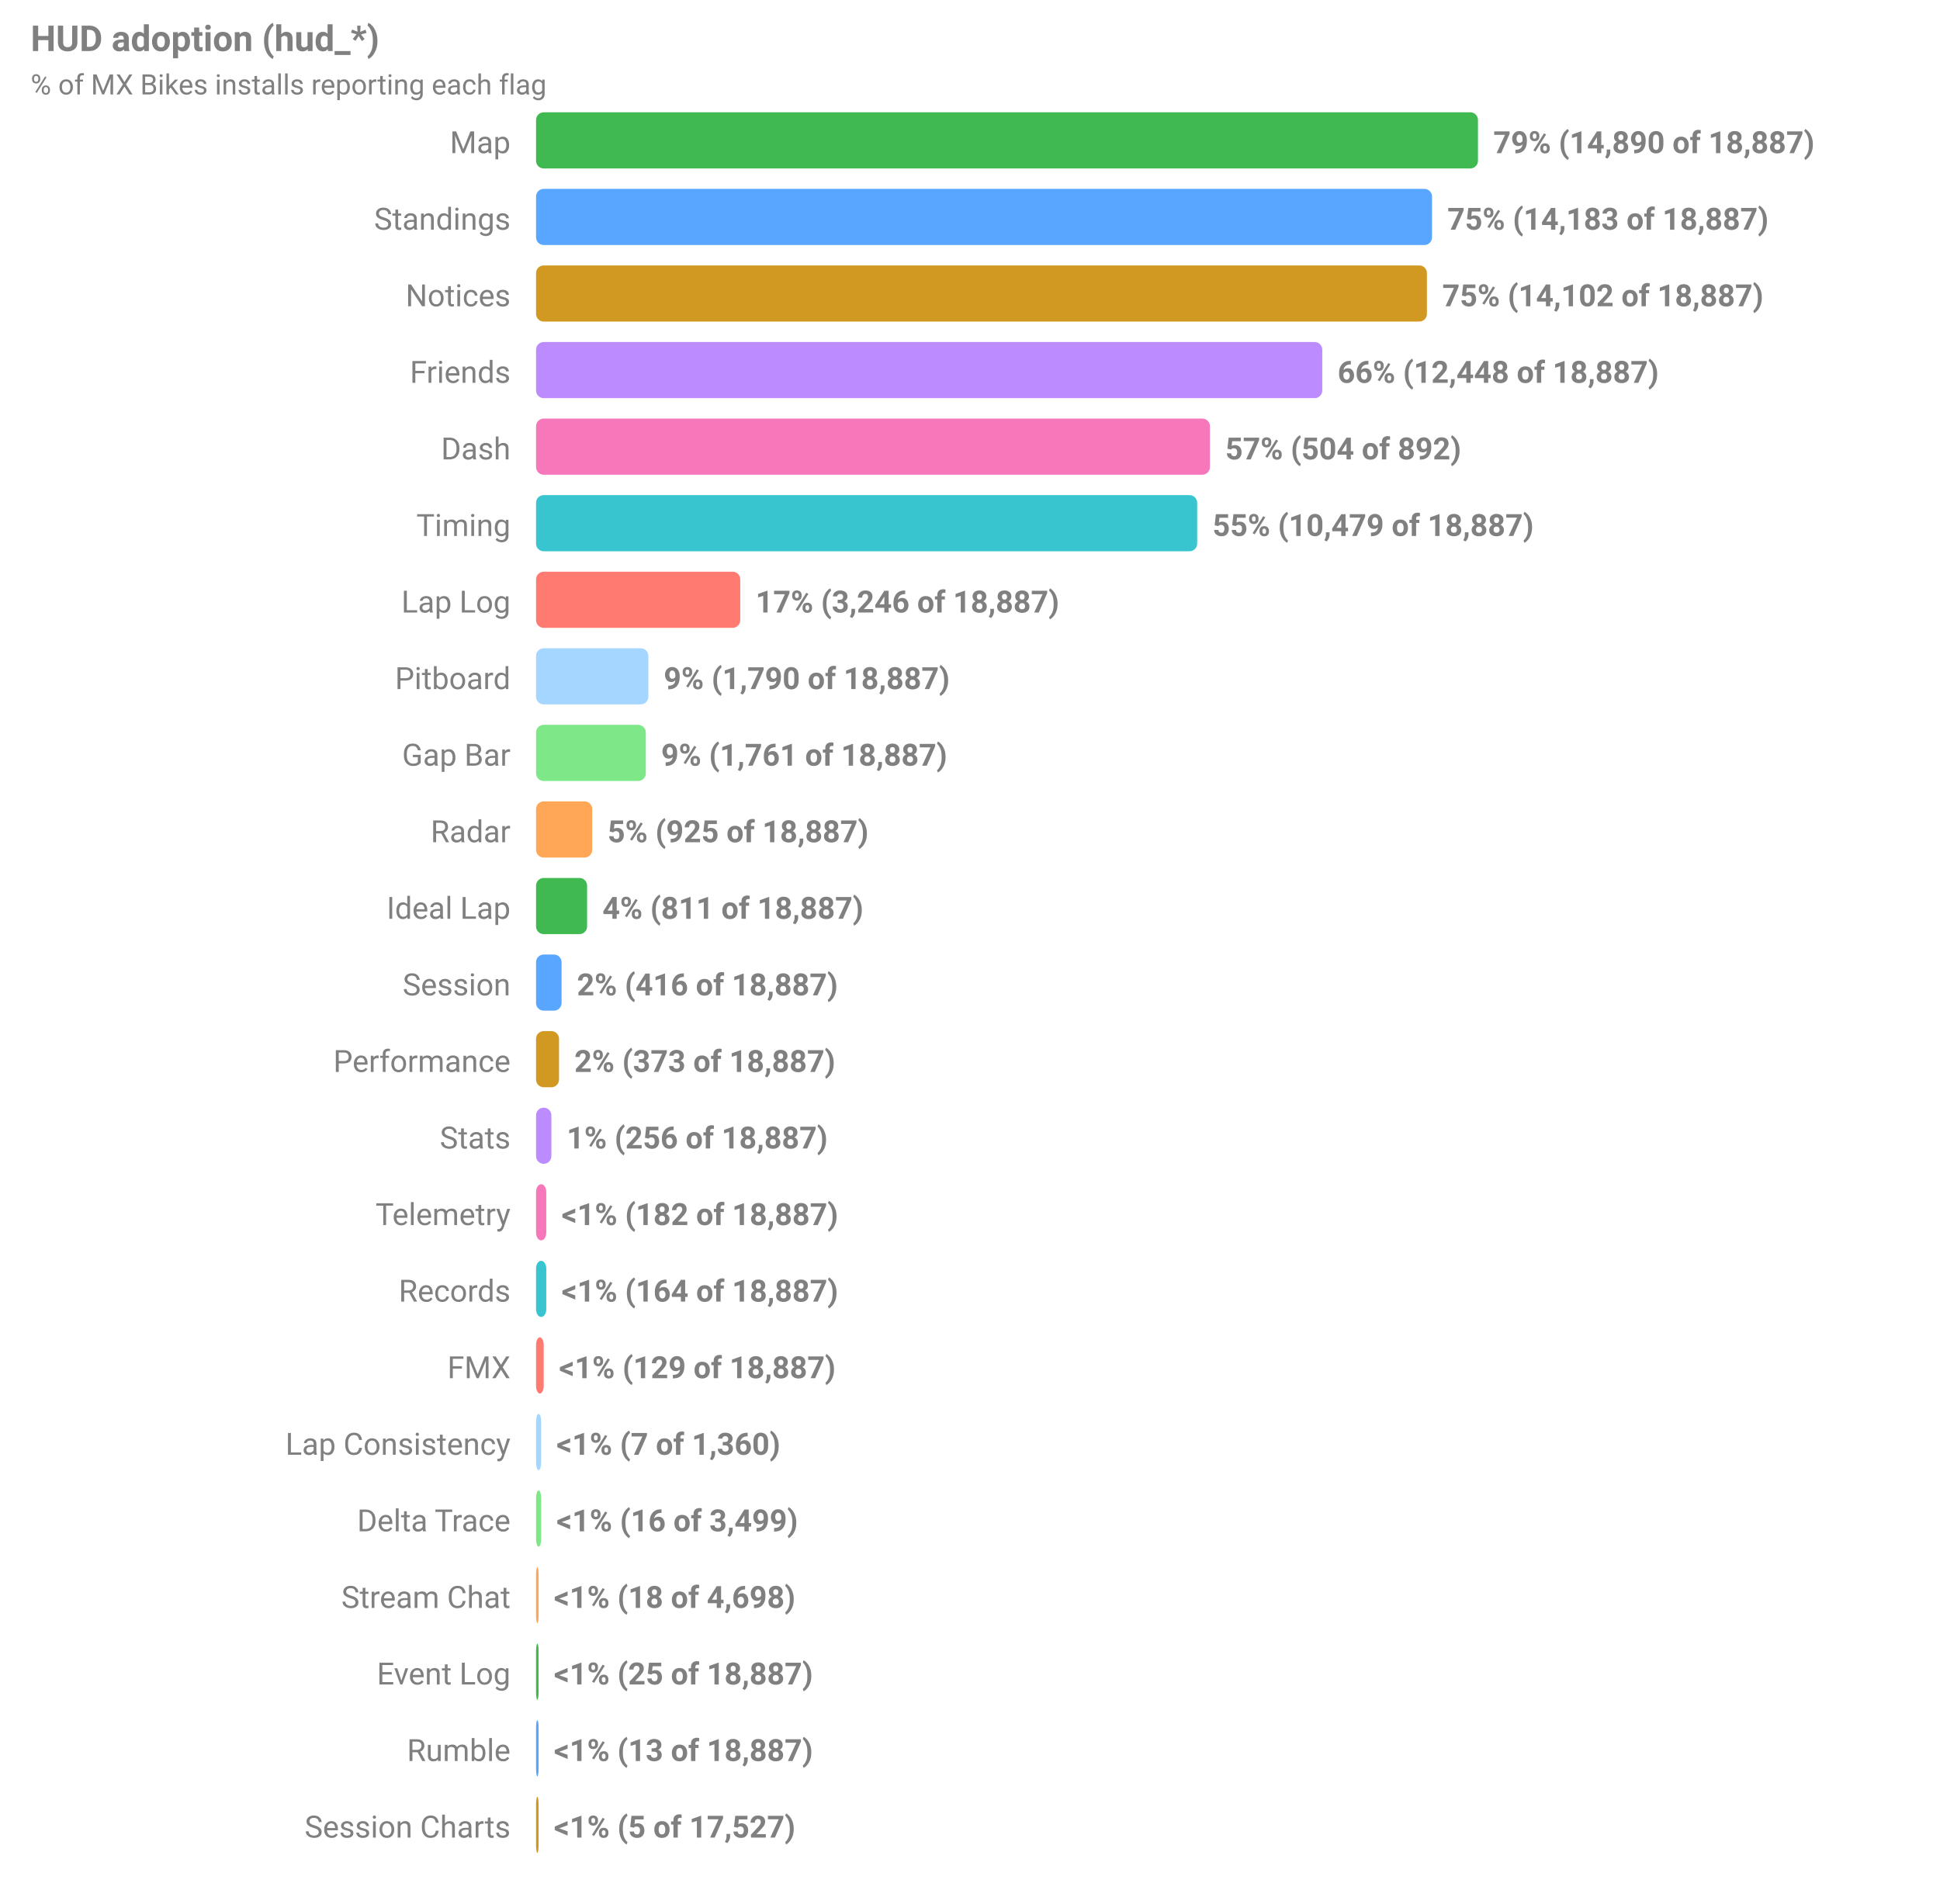
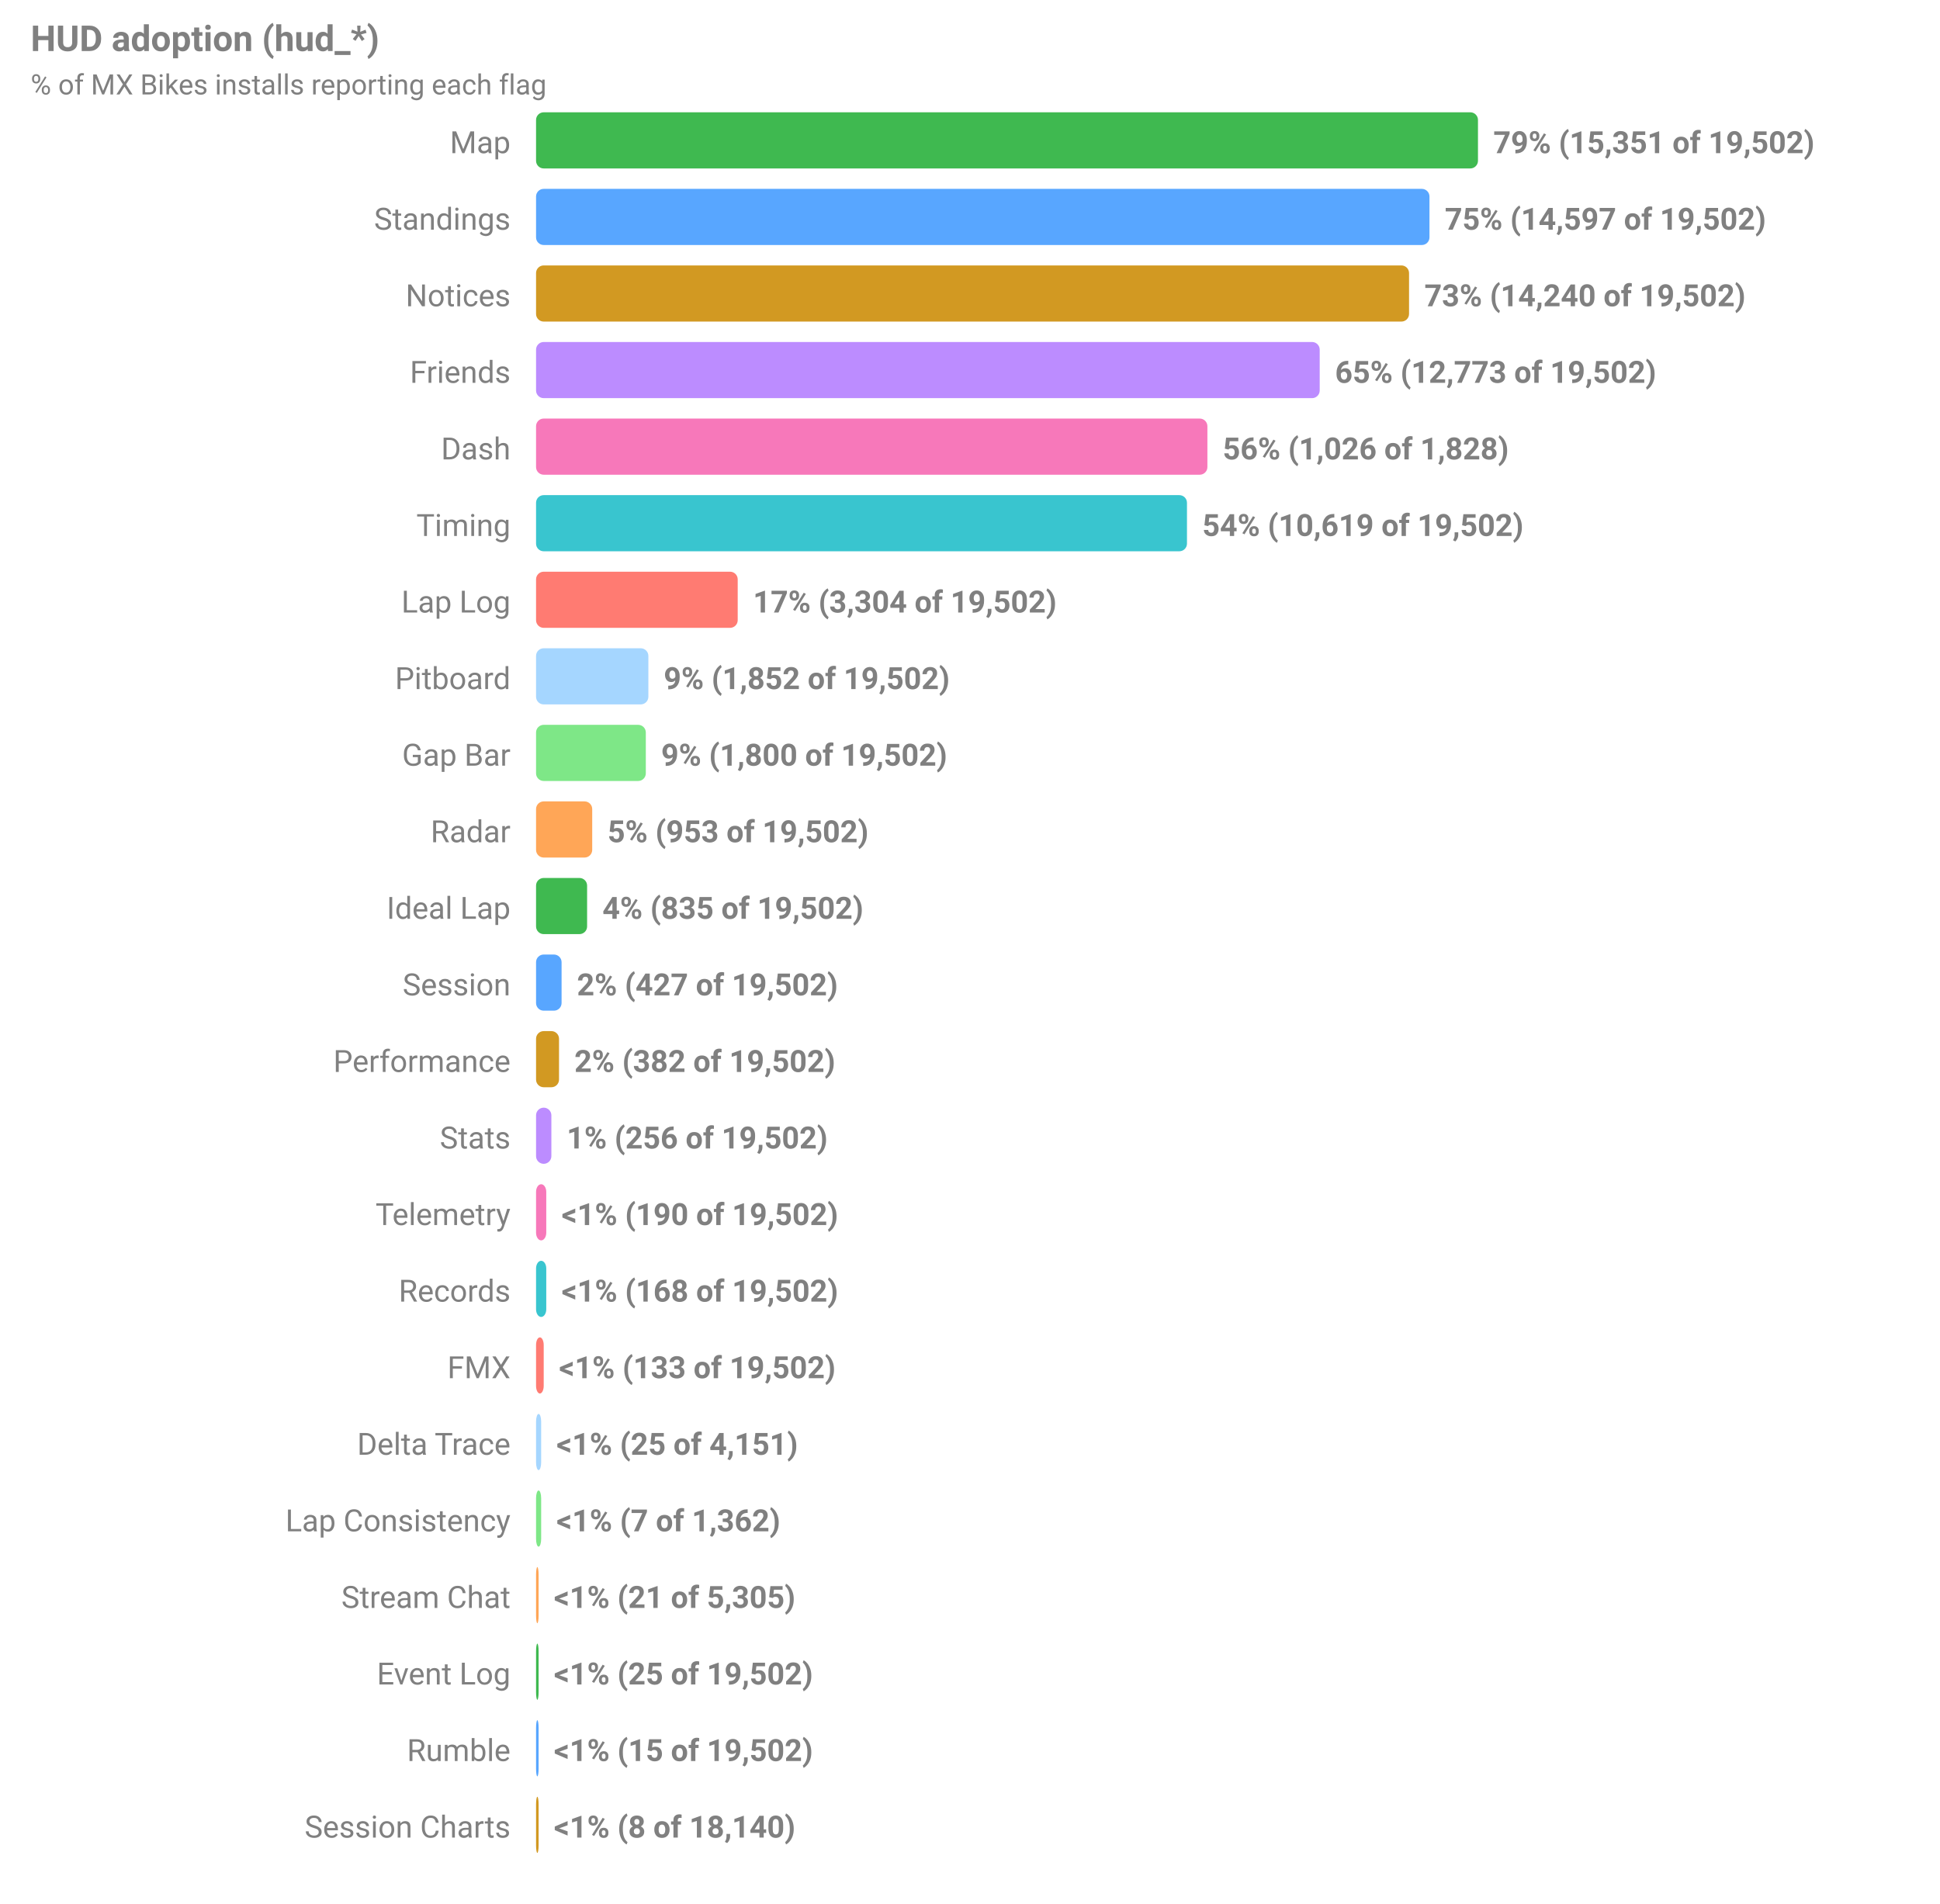
<svg xmlns="http://www.w3.org/2000/svg" width="760" height="746" viewBox="0 0 760 746" role="img" aria-label="HUD adoption (hud_*)">
  <style>
  text{font-family:-apple-system,BlinkMacSystemFont,'Segoe UI',Roboto,Helvetica,Arial,sans-serif}
  .grid{stroke:#808080;stroke-opacity:.3;stroke-width:1}
  .axis{stroke:#808080;stroke-width:1}
  .lbl{fill:#808080;font-size:12px}
  .val{fill:#808080;font-size:12px;font-weight:600}
  .title{fill:#808080;font-size:14px;font-weight:700}
  .sub{fill:#808080;font-size:11px}
  .gap{fill:#808080;opacity:.12}
  .gaplbl{fill:#808080;font-size:10px;opacity:.85}
  .ico{fill:#808080}
  .t1{fill:#e3b341}
  .t2{fill:#d29922}
  .t3{fill:#b7860b}
  .t4{fill:#946f0f}
</style>
  <text x="12" y="20" class="title">HUD adoption (hud_*)</text>
  <text x="12" y="37" class="sub">% of MX Bikes installs reporting each flag</text>
  <text x="200" y="60" class="lbl" text-anchor="end">Map</text>
-   <rect x="210" y="44" width="369" height="22" rx="3" fill="#3fb950" data-tip="Map: 79% (14,890 of 18,887)" />
-   <text x="585" y="60" class="val">79% (14,890 of 18,887)</text>
+   <rect x="210" y="44" width="369" height="22" rx="3" fill="#3fb950" data-tip="Map: 79% (15,351 of 19,502)" />
+   <text x="585" y="60" class="val">79% (15,351 of 19,502)</text>
  <text x="200" y="90" class="lbl" text-anchor="end">Standings</text>
-   <rect x="210" y="74" width="351" height="22" rx="3" fill="#58a6ff" data-tip="Standings: 75% (14,183 of 18,887)" />
-   <text x="567" y="90" class="val">75% (14,183 of 18,887)</text>
+   <rect x="210" y="74" width="350" height="22" rx="3" fill="#58a6ff" data-tip="Standings: 75% (14,597 of 19,502)" />
+   <text x="566" y="90" class="val">75% (14,597 of 19,502)</text>
  <text x="200" y="120" class="lbl" text-anchor="end">Notices</text>
-   <rect x="210" y="104" width="349" height="22" rx="3" fill="#d29922" data-tip="Notices: 75% (14,102 of 18,887)" />
-   <text x="565" y="120" class="val">75% (14,102 of 18,887)</text>
+   <rect x="210" y="104" width="342" height="22" rx="3" fill="#d29922" data-tip="Notices: 73% (14,240 of 19,502)" />
+   <text x="558" y="120" class="val">73% (14,240 of 19,502)</text>
  <text x="200" y="150" class="lbl" text-anchor="end">Friends</text>
-   <rect x="210" y="134" width="308" height="22" rx="3" fill="#bc8cff" data-tip="Friends: 66% (12,448 of 18,887)" />
-   <text x="524" y="150" class="val">66% (12,448 of 18,887)</text>
+   <rect x="210" y="134" width="307" height="22" rx="3" fill="#bc8cff" data-tip="Friends: 65% (12,773 of 19,502)" />
+   <text x="523" y="150" class="val">65% (12,773 of 19,502)</text>
  <text x="200" y="180" class="lbl" text-anchor="end">Dash</text>
-   <rect x="210" y="164" width="264" height="22" rx="3" fill="#f778ba" data-tip="Dash: 57% (504 of 892)" />
-   <text x="480" y="180" class="val">57% (504 of 892)</text>
+   <rect x="210" y="164" width="263" height="22" rx="3" fill="#f778ba" data-tip="Dash: 56% (1,026 of 1,828)" />
+   <text x="479" y="180" class="val">56% (1,026 of 1,828)</text>
  <text x="200" y="210" class="lbl" text-anchor="end">Timing</text>
-   <rect x="210" y="194" width="259" height="22" rx="3" fill="#39c5cf" data-tip="Timing: 55% (10,479 of 18,887)" />
-   <text x="475" y="210" class="val">55% (10,479 of 18,887)</text>
+   <rect x="210" y="194" width="255" height="22" rx="3" fill="#39c5cf" data-tip="Timing: 54% (10,619 of 19,502)" />
+   <text x="471" y="210" class="val">54% (10,619 of 19,502)</text>
  <text x="200" y="240" class="lbl" text-anchor="end">Lap Log</text>
-   <rect x="210" y="224" width="80" height="22" rx="3" fill="#ff7b72" data-tip="Lap Log: 17% (3,246 of 18,887)" />
-   <text x="296" y="240" class="val">17% (3,246 of 18,887)</text>
+   <rect x="210" y="224" width="79" height="22" rx="3" fill="#ff7b72" data-tip="Lap Log: 17% (3,304 of 19,502)" />
+   <text x="295" y="240" class="val">17% (3,304 of 19,502)</text>
  <text x="200" y="270" class="lbl" text-anchor="end">Pitboard</text>
-   <rect x="210" y="254" width="44" height="22" rx="3" fill="#a5d6ff" data-tip="Pitboard: 9% (1,790 of 18,887)" />
-   <text x="260" y="270" class="val">9% (1,790 of 18,887)</text>
+   <rect x="210" y="254" width="44" height="22" rx="3" fill="#a5d6ff" data-tip="Pitboard: 9% (1,852 of 19,502)" />
+   <text x="260" y="270" class="val">9% (1,852 of 19,502)</text>
  <text x="200" y="300" class="lbl" text-anchor="end">Gap Bar</text>
-   <rect x="210" y="284" width="43" height="22" rx="3" fill="#7ee787" data-tip="Gap Bar: 9% (1,761 of 18,887)" />
-   <text x="259" y="300" class="val">9% (1,761 of 18,887)</text>
+   <rect x="210" y="284" width="43" height="22" rx="3" fill="#7ee787" data-tip="Gap Bar: 9% (1,800 of 19,502)" />
+   <text x="259" y="300" class="val">9% (1,800 of 19,502)</text>
  <text x="200" y="330" class="lbl" text-anchor="end">Radar</text>
-   <rect x="210" y="314" width="22" height="22" rx="3" fill="#ffa657" data-tip="Radar: 5% (925 of 18,887)" />
-   <text x="238" y="330" class="val">5% (925 of 18,887)</text>
+   <rect x="210" y="314" width="22" height="22" rx="3" fill="#ffa657" data-tip="Radar: 5% (953 of 19,502)" />
+   <text x="238" y="330" class="val">5% (953 of 19,502)</text>
  <text x="200" y="360" class="lbl" text-anchor="end">Ideal Lap</text>
-   <rect x="210" y="344" width="20" height="22" rx="3" fill="#3fb950" data-tip="Ideal Lap: 4% (811 of 18,887)" />
-   <text x="236" y="360" class="val">4% (811 of 18,887)</text>
+   <rect x="210" y="344" width="20" height="22" rx="3" fill="#3fb950" data-tip="Ideal Lap: 4% (835 of 19,502)" />
+   <text x="236" y="360" class="val">4% (835 of 19,502)</text>
  <text x="200" y="390" class="lbl" text-anchor="end">Session</text>
-   <rect x="210" y="374" width="10" height="22" rx="3" fill="#58a6ff" data-tip="Session: 2% (416 of 18,887)" />
-   <text x="226" y="390" class="val">2% (416 of 18,887)</text>
+   <rect x="210" y="374" width="10" height="22" rx="3" fill="#58a6ff" data-tip="Session: 2% (427 of 19,502)" />
+   <text x="226" y="390" class="val">2% (427 of 19,502)</text>
  <text x="200" y="420" class="lbl" text-anchor="end">Performance</text>
-   <rect x="210" y="404" width="9" height="22" rx="3" fill="#d29922" data-tip="Performance: 2% (373 of 18,887)" />
-   <text x="225" y="420" class="val">2% (373 of 18,887)</text>
+   <rect x="210" y="404" width="9" height="22" rx="3" fill="#d29922" data-tip="Performance: 2% (382 of 19,502)" />
+   <text x="225" y="420" class="val">2% (382 of 19,502)</text>
  <text x="200" y="450" class="lbl" text-anchor="end">Stats</text>
-   <rect x="210" y="434" width="6" height="22" rx="3" fill="#bc8cff" data-tip="Stats: 1% (256 of 18,887)" />
-   <text x="222" y="450" class="val">1% (256 of 18,887)</text>
+   <rect x="210" y="434" width="6" height="22" rx="3" fill="#bc8cff" data-tip="Stats: 1% (256 of 19,502)" />
+   <text x="222" y="450" class="val">1% (256 of 19,502)</text>
  <text x="200" y="480" class="lbl" text-anchor="end">Telemetry</text>
-   <rect x="210" y="464" width="4" height="22" rx="3" fill="#f778ba" data-tip="Telemetry: &lt;1% (182 of 18,887)" />
-   <text x="220" y="480" class="val">&lt;1% (182 of 18,887)</text>
+   <rect x="210" y="464" width="4" height="22" rx="3" fill="#f778ba" data-tip="Telemetry: &lt;1% (190 of 19,502)" />
+   <text x="220" y="480" class="val">&lt;1% (190 of 19,502)</text>
  <text x="200" y="510" class="lbl" text-anchor="end">Records</text>
-   <rect x="210" y="494" width="4" height="22" rx="3" fill="#39c5cf" data-tip="Records: &lt;1% (164 of 18,887)" />
-   <text x="220" y="510" class="val">&lt;1% (164 of 18,887)</text>
+   <rect x="210" y="494" width="4" height="22" rx="3" fill="#39c5cf" data-tip="Records: &lt;1% (168 of 19,502)" />
+   <text x="220" y="510" class="val">&lt;1% (168 of 19,502)</text>
  <text x="200" y="540" class="lbl" text-anchor="end">FMX</text>
-   <rect x="210" y="524" width="3" height="22" rx="3" fill="#ff7b72" data-tip="FMX: &lt;1% (129 of 18,887)" />
-   <text x="219" y="540" class="val">&lt;1% (129 of 18,887)</text>
-   <text x="200" y="570" class="lbl" text-anchor="end">Lap Consistency</text>
-   <rect x="210" y="554" width="2" height="22" rx="3" fill="#a5d6ff" data-tip="Lap Consistency: &lt;1% (7 of 1,360)" />
-   <text x="218" y="570" class="val">&lt;1% (7 of 1,360)</text>
-   <text x="200" y="600" class="lbl" text-anchor="end">Delta Trace</text>
-   <rect x="210" y="584" width="2" height="22" rx="3" fill="#7ee787" data-tip="Delta Trace: &lt;1% (16 of 3,499)" />
-   <text x="218" y="600" class="val">&lt;1% (16 of 3,499)</text>
+   <rect x="210" y="524" width="3" height="22" rx="3" fill="#ff7b72" data-tip="FMX: &lt;1% (133 of 19,502)" />
+   <text x="219" y="540" class="val">&lt;1% (133 of 19,502)</text>
+   <text x="200" y="570" class="lbl" text-anchor="end">Delta Trace</text>
+   <rect x="210" y="554" width="2" height="22" rx="3" fill="#a5d6ff" data-tip="Delta Trace: &lt;1% (25 of 4,151)" />
+   <text x="218" y="570" class="val">&lt;1% (25 of 4,151)</text>
+   <text x="200" y="600" class="lbl" text-anchor="end">Lap Consistency</text>
+   <rect x="210" y="584" width="2" height="22" rx="3" fill="#7ee787" data-tip="Lap Consistency: &lt;1% (7 of 1,362)" />
+   <text x="218" y="600" class="val">&lt;1% (7 of 1,362)</text>
  <text x="200" y="630" class="lbl" text-anchor="end">Stream Chat</text>
-   <rect x="210" y="614" width="1" height="22" rx="3" fill="#ffa657" data-tip="Stream Chat: &lt;1% (18 of 4,698)" />
-   <text x="217" y="630" class="val">&lt;1% (18 of 4,698)</text>
+   <rect x="210" y="614" width="1" height="22" rx="3" fill="#ffa657" data-tip="Stream Chat: &lt;1% (21 of 5,305)" />
+   <text x="217" y="630" class="val">&lt;1% (21 of 5,305)</text>
  <text x="200" y="660" class="lbl" text-anchor="end">Event Log</text>
-   <rect x="210" y="644" width="1" height="22" rx="3" fill="#3fb950" data-tip="Event Log: &lt;1% (25 of 18,887)" />
-   <text x="217" y="660" class="val">&lt;1% (25 of 18,887)</text>
+   <rect x="210" y="644" width="1" height="22" rx="3" fill="#3fb950" data-tip="Event Log: &lt;1% (25 of 19,502)" />
+   <text x="217" y="660" class="val">&lt;1% (25 of 19,502)</text>
  <text x="200" y="690" class="lbl" text-anchor="end">Rumble</text>
-   <rect x="210" y="674" width="1" height="22" rx="3" fill="#58a6ff" data-tip="Rumble: &lt;1% (13 of 18,887)" />
-   <text x="217" y="690" class="val">&lt;1% (13 of 18,887)</text>
+   <rect x="210" y="674" width="1" height="22" rx="3" fill="#58a6ff" data-tip="Rumble: &lt;1% (15 of 19,502)" />
+   <text x="217" y="690" class="val">&lt;1% (15 of 19,502)</text>
  <text x="200" y="720" class="lbl" text-anchor="end">Session Charts</text>
-   <rect x="210" y="704" width="1" height="22" rx="3" fill="#d29922" data-tip="Session Charts: &lt;1% (5 of 17,527)" />
-   <text x="217" y="720" class="val">&lt;1% (5 of 17,527)</text>
+   <rect x="210" y="704" width="1" height="22" rx="3" fill="#d29922" data-tip="Session Charts: &lt;1% (8 of 18,140)" />
+   <text x="217" y="720" class="val">&lt;1% (8 of 18,140)</text>
</svg>
